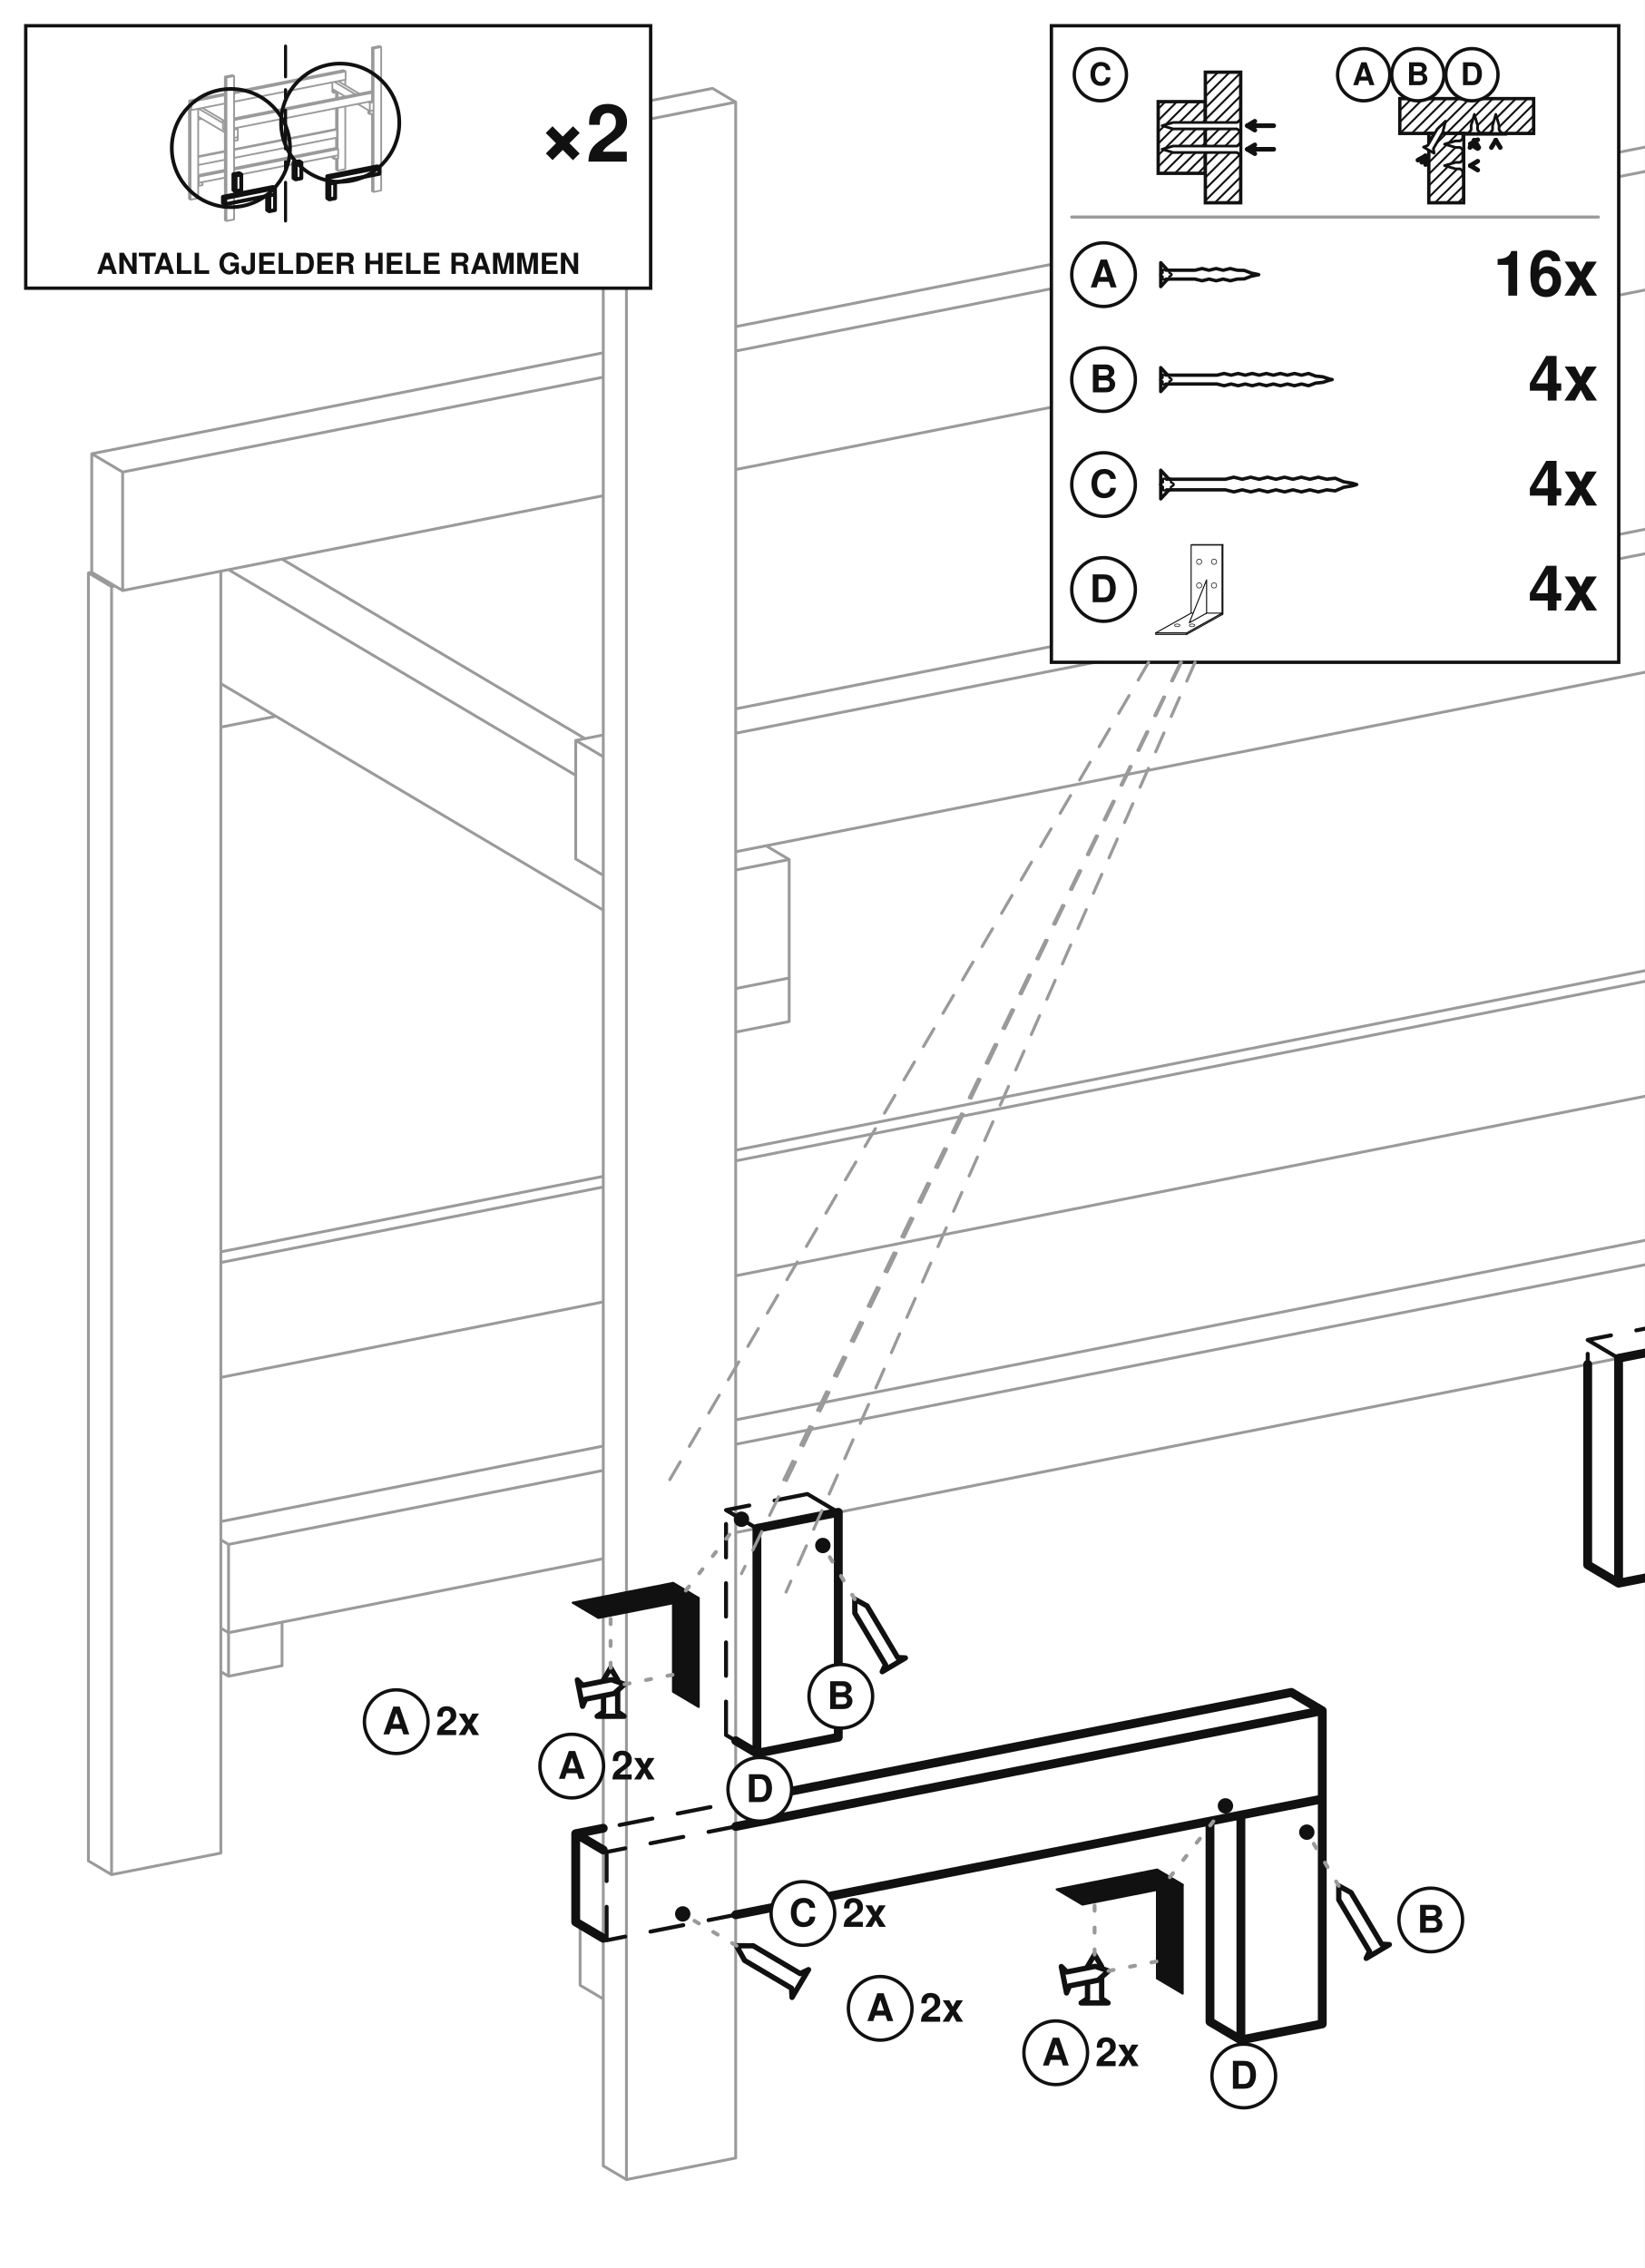
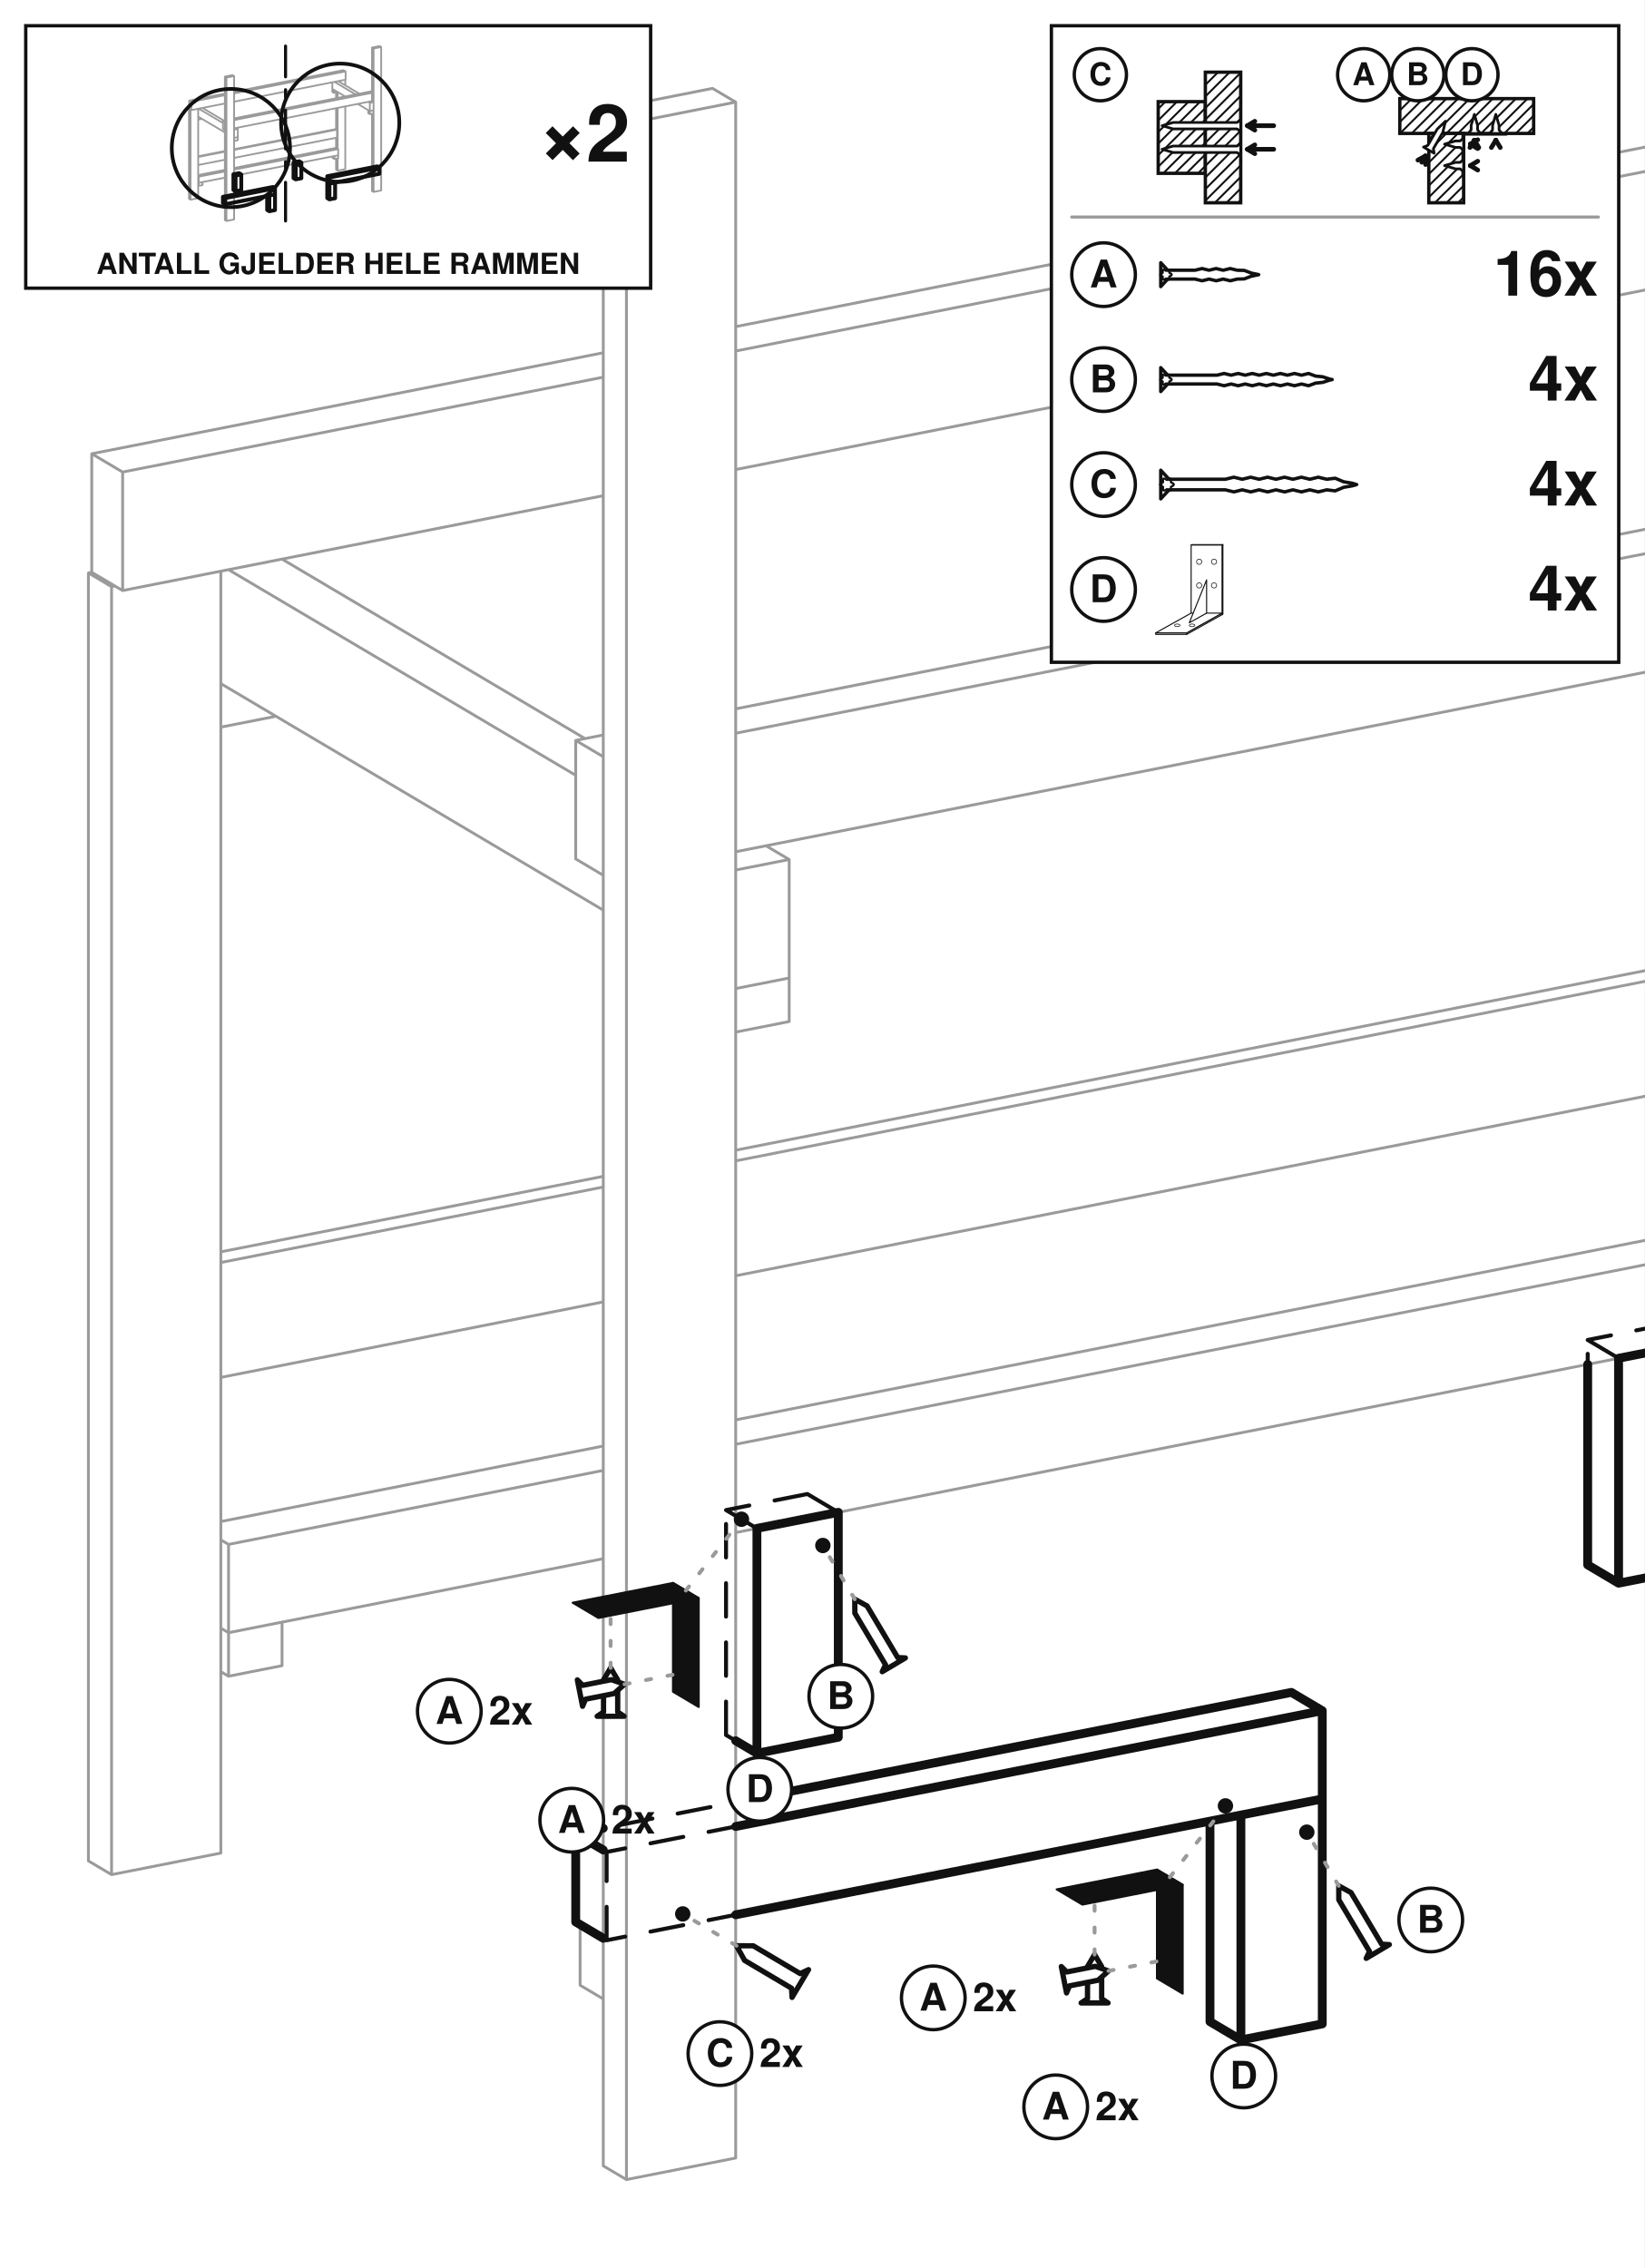
<svg xmlns="http://www.w3.org/2000/svg" viewBox="-1139.38 -600.88 1277.6 1762.28">
  <rect x="-1139.38" y="-600.88" width="1277.6" height="1762.28" fill="#ffffff" />
  <path d="M567.82,278.15 L591.82,292.37 M591.82,360.97 L591.82,292.37 M-967.82,595.61 L-961.82,599.16 M-961.82,667.76 L-961.82,599.16 M-967.82,664.2 L-961.82,667.76 M567.82,278.15 L-567.82,502.4 M-670.7,522.72 L-967.82,581.39 M591.82,360.97 L-567.82,589.96 M-670.7,610.27 L-961.82,667.76 M591.82,292.37 L-567.82,521.36 M-670.7,541.67 L-961.82,599.16 M591.82,394.8 L591.82,360.97 M526.26,388.79 L526.26,373.91 M550.26,403 L550.26,369.18 M526.26,388.79 L550.26,403 M591.82,394.8 L550.26,403 M591.82,360.97 L550.26,369.18 M-920.26,693.38 L-920.26,659.55 M-967.82,664.2 L-961.82,667.76 M-961.82,701.59 L-961.82,667.76 M-967.82,698.03 L-961.82,701.59 M-920.26,693.38 L-961.82,701.59 M-920.26,659.55 L-961.82,667.76 M670.7,515.44 L670.7,-183.61 M670.7,-418.3 L670.7,-480.6 M567.82,521.53 L567.82,399.53 M567.82,278.15 L567.82,166.16 M567.82,68.6 L567.82,-163.3 M567.82,-274.34 L567.82,-339.1 M585.82,532.2 L585.82,395.98 M585.82,288.81 L585.82,-166.85 M585.82,-277.9 L585.82,-343.65 M567.82,521.53 L585.82,532.2 M670.7,515.44 L585.82,532.2 M-967.82,838.99 L-967.82,-157.05 M-1070.7,845.08 L-1070.7,-155.69 M-1070.7,-155.69 L-1052.7,-145.03 M-1052.7,855.75 L-1052.7,-145.03 M-1070.7,845.08 L-1052.7,855.75 M-1068.1,-156.2 L-1070.7,-155.69 M-967.82,838.99 L-1052.7,855.75 M-1050.1,-145.54 L-1052.7,-145.03 M567.82,68.6 L578.32,74.82 M578.32,164.09 L578.32,74.82 M567.82,68.6 L-567.82,292.85 M-670.7,313.16 L-967.82,371.84 M578.32,164.09 L-567.82,390.42 M-670.7,410.73 L-967.82,469.4 M578.32,74.82 L-567.82,301.15 M-670.7,321.46 L-967.82,380.13 M650.1,-587.58 L674.1,-573.36 M674.1,-481.27 L674.1,-573.36 M-1068.1,-156.2 L-1068.1,-248.29 M-1068.1,-248.29 L-1044.1,-234.08 M-1044.1,-141.99 L-1044.1,-234.08 M-1068.1,-156.2 L-1044.1,-141.99 M650.1,-587.58 L-567.82,-347.08 M-670.7,-326.77 L-1068.1,-248.29 M674.1,-481.27 L-567.82,-236.03 M-670.7,-215.72 L-1044.1,-141.99 M674.1,-573.36 L-567.82,-328.12 M-670.7,-307.81 L-1044.1,-234.08 M-688.7,941.7 L-688.7,896.6 M-688.7,896.6 L-670.7,907.26 M-670.7,952.36 L-670.7,907.26 M-688.7,941.7 L-670.7,952.36 M-686.1,896.08 L-688.7,896.6 M1052.7,-855.75 L1070.7,-845.08 M1070.7,752.39 L1070.7,-845.08 M967.82,758.49 L967.82,-102.15 M967.82,-242.28 L967.82,-838.99 M967.82,-838.99 L985.82,-828.32 M985.82,769.15 L985.82,-828.32 M967.82,758.49 L985.82,769.15 M1052.7,-855.75 L967.82,-838.99 M1070.7,752.39 L985.82,769.15 M1070.7,-845.08 L985.82,-828.32 M-585.82,-532.2 L-567.82,-521.53 M-567.82,1075.95 L-567.82,-521.53 M-670.7,1082.04 L-670.7,-515.44 M-670.7,-515.44 L-652.7,-504.77 M-652.7,1092.7 L-652.7,-504.77 M-670.7,1082.04 L-652.7,1092.7 M-585.82,-532.2 L-670.7,-515.44 M-567.82,1075.95 L-652.7,1092.7 M-567.82,-521.53 L-652.7,-504.77 M585.82,-342.66 L585.82,-343.65 M526.26,-345.11 L526.26,-378.94 M526.26,-378.94 L544.26,-368.28 M544.26,-334.45 L544.26,-368.28 M526.26,-345.11 L544.26,-334.45 M585.82,-342.66 L544.26,-334.45 M985.82,-105.7 L985.82,-139.53 M926.26,-108.15 L926.26,-141.98 M926.26,-141.98 L944.26,-131.32 M944.26,-97.49 L944.26,-131.32 M926.26,-108.15 L944.26,-97.49 M985.82,-105.7 L944.26,-97.49 M985.82,-139.53 L944.26,-131.32 M-926.26,-44.08 L-926.26,-45.07 M-967.82,-35.87 L-967.82,-69.7 M-926.26,-44.08 L-967.82,-35.87 M-526.26,192.88 L-526.26,159.05 M-567.82,201.09 L-567.82,167.26 M-526.26,192.88 L-567.82,201.09 M-526.26,159.05 L-567.82,167.26 M591.82,-465.02 L827.23,-325.57 M967.82,-242.28 L985.82,-231.62 M985.82,-139.53 L985.82,-231.62 M526.26,-378.94 L526.26,-452.08 M550.26,-456.81 L785.67,-317.36 M926.26,-234.07 L944.26,-223.41 M944.26,-131.32 L944.26,-223.41 M526.26,-378.94 L669.08,-294.34 M809.67,-211.05 L944.26,-131.32 M985.82,-139.53 L944.26,-131.32 M985.82,-231.62 L944.26,-223.41 M-920.26,-166.44 L-684.85,-26.98 M-544.26,56.3 L-526.26,66.96 M-526.26,159.05 L-526.26,66.96 M-961.82,-158.23 L-692.1,1.55 M-567.82,167.26 L-567.82,75.17 M-967.82,-69.7 L-670.7,106.32 M-526.26,159.05 L-567.82,167.26 M-526.26,66.96 L-567.82,75.17 M-692.1,66.54 L-692.1,-25.55 M-692.1,-25.55 L-670.7,-12.87 M-692.1,66.54 L-670.7,79.22 M967.82,-353.33 L-567.82,-50.09 M-670.7,-29.78 L-692.1,-25.55 M967.82,-242.28 L-567.82,60.96 M967.82,-334.37 L-567.82,-31.13" fill="none" stroke="#9a9a9a" stroke-width="2.2" stroke-linecap="round" stroke-linejoin="round" />
  <path d="M1026.1,484.65 L1050.1,498.86 M1050.1,567.46 L1050.1,498.86 M470.11,663.03 L470.11,594.43 M470.11,594.43 L494.11,608.65 M494.11,677.25 L494.11,608.65 M470.11,663.03 L494.11,677.25 M1026.1,484.65 L470.11,594.43 M1050.1,567.46 L494.11,677.25 M1050.1,498.86 L494.11,608.65 M-136.11,714.14 L-112.11,728.36 M-112.11,796.96 L-112.11,728.36 M-692.1,892.53 L-692.1,823.93 M-692.1,823.93 L-668.1,838.15 M-668.1,906.75 L-668.1,838.15 M-692.1,892.53 L-668.1,906.75 M-136.11,714.14 L-692.1,823.93 M-112.11,796.96 L-668.1,906.75 M-112.11,728.36 L-668.1,838.15 M157.33,427.81 L181.33,442.03 M181.33,616.81 L181.33,442.03 M94.11,615.07 L94.11,440.29 M94.11,440.29 L118.11,454.51 M118.11,629.29 L118.11,454.51 M94.11,615.07 L118.11,629.29 M157.33,427.81 L94.11,440.29 M181.33,616.81 L118.11,629.29 M181.33,442.03 L118.11,454.51 M-512.11,560 L-488.11,574.22 M-488.11,749 L-488.11,574.22 M-575.33,747.27 L-575.33,572.48 M-575.33,572.48 L-551.33,586.7 M-551.33,761.48 L-551.33,586.7 M-575.33,747.27 L-551.33,761.48 M-512.11,560 L-575.33,572.48 M-488.11,749 L-551.33,761.48 M-488.11,574.22 L-551.33,586.7 M557.33,839.55 L557.33,664.77 M470.11,837.82 L470.11,663.03 M470.11,663.03 L494.11,677.25 M494.11,852.03 L494.11,677.25 M470.11,837.82 L494.11,852.03 M557.33,839.55 L494.11,852.03 M557.33,664.77 L494.11,677.25 M-112.11,971.74 L-112.11,796.96 M-199.33,970.01 L-199.33,814.18 M-175.33,984.22 L-175.33,809.44 M-199.33,970.01 L-175.33,984.22 M-112.11,971.74 L-175.33,984.22 M-112.11,796.96 L-175.33,809.44" fill="none" stroke="#111111" stroke-width="3.09" stroke-linecap="round" stroke-linejoin="round" stroke-dasharray="26 20" />
  <path d="M470.11,663.03 L470.11,594.43 M470.11,594.43 L494.11,608.65 M494.11,677.25 L494.11,608.65 M470.11,663.03 L494.11,677.25 M967.82,496.15 L470.11,594.43 M967.82,583.71 L494.11,677.25 M967.82,515.11 L494.11,608.65 M-136.11,714.14 L-112.11,728.36 M-112.11,796.96 L-112.11,728.36 M-692.1,892.53 L-692.1,823.93 M-692.1,823.93 L-670.7,836.61 M-692.1,892.53 L-670.7,905.21 M-136.11,714.14 L-567.82,799.39 M-670.7,819.7 L-692.1,823.93 M-112.11,796.96 L-567.82,886.95 M-112.11,728.36 L-567.82,818.35 M181.33,616.81 L181.33,442.03 M94.11,615.07 L94.11,459.25 M118.11,629.29 L118.11,454.51 M94.11,615.07 L118.11,629.29 M181.33,616.81 L118.11,629.29 M181.33,442.03 L118.11,454.51 M-488.11,749 L-488.11,574.22 M-551.33,761.48 L-551.33,586.7 M-567.82,751.71 L-551.33,761.48 M-488.11,749 L-551.33,761.48 M-488.11,574.22 L-551.33,586.7 M557.33,839.55 L557.33,664.77 M470.11,837.82 L470.11,663.03 M470.11,663.03 L494.11,677.25 M494.11,852.03 L494.11,677.25 M470.11,837.82 L494.11,852.03 M557.33,839.55 L494.11,852.03 M557.33,664.77 L494.11,677.25 M-112.11,971.74 L-112.11,796.96 M-199.33,970.01 L-199.33,814.18 M-175.33,984.22 L-175.33,809.44 M-199.33,970.01 L-175.33,984.22 M-112.11,971.74 L-175.33,984.22 M-112.11,796.96 L-175.33,809.44" fill="none" stroke="#111111" stroke-width="6.87" stroke-linecap="round" stroke-linejoin="round" />
  <rect x="-322.55" y="-580.88" width="440.77" height="494.61" rx="0" fill="#ffffff" stroke="#111111" stroke-width="2.61" />
  <rect x="-239.56" y="-521.9" width="36.62" height="55.7" rx="0" fill="#ffffff" stroke="#111111" stroke-width="2.61" />
  <path d="M-239.56,-516.29 L-233.95,-521.9 M-239.56,-507.29 L-224.95,-521.9 M-239.56,-498.29 L-215.95,-521.9 M-239.56,-489.3 L-206.95,-521.9 M-239.56,-480.3 L-202.94,-516.92 M-239.56,-471.3 L-202.94,-507.92 M-235.66,-466.2 L-202.94,-498.92 M-226.66,-466.2 L-202.94,-489.93 M-217.66,-466.2 L-202.94,-480.93 M-208.66,-466.2 L-202.94,-471.93" fill="none" stroke="#111111" stroke-width="1.51" />
  <rect x="-202.94" y="-544.79" width="27.47" height="101.48" rx="0" fill="#ffffff" stroke="#111111" stroke-width="2.61" />
  <path d="M-202.94,-543.92 L-202.06,-544.79 M-202.94,-534.92 L-193.06,-544.79 M-202.94,-525.92 L-184.06,-544.79 M-202.94,-516.92 L-175.47,-544.39 M-202.94,-507.92 L-175.47,-535.39 M-202.94,-498.92 L-175.47,-526.39 M-202.94,-489.93 L-175.47,-517.39 M-202.94,-480.93 L-175.47,-508.4 M-202.94,-471.93 L-175.47,-499.4 M-202.94,-462.93 L-175.47,-490.4 M-202.94,-453.93 L-175.47,-481.4 M-202.94,-444.94 L-175.47,-472.4 M-195.56,-443.31 L-175.47,-463.4 M-186.56,-443.31 L-175.47,-454.41 M-177.56,-443.31 L-175.47,-445.41" fill="none" stroke="#111111" stroke-width="1.51" />
  <path d="M-175.47,-480.13 L-178.23,-482.39 L-227.98,-482.39 L-236.51,-484.9 L-227.98,-487.4 L-178.23,-487.4 L-175.47,-489.66 Z" fill="#ffffff" stroke="#111111" stroke-width="2.09" stroke-linejoin="round" />
  <path d="M-149.83,-484.9 L-170.23,-484.9" fill="none" stroke="#111111" stroke-width="3.61" stroke-linecap="round" />
  <path d="M-170.23,-484.9 L-164.51,-481.46" fill="none" stroke="#111111" stroke-width="3.61" stroke-linecap="round" />
  <path d="M-170.23,-484.9 L-164.51,-488.33" fill="none" stroke="#111111" stroke-width="3.61" stroke-linecap="round" />
  <path d="M-175.47,-498.44 L-178.23,-500.7 L-227.98,-500.7 L-236.51,-503.21 L-227.98,-505.72 L-178.23,-505.72 L-175.47,-507.97 Z" fill="#ffffff" stroke="#111111" stroke-width="2.09" stroke-linejoin="round" />
  <path d="M-149.83,-503.21 L-170.23,-503.21" fill="none" stroke="#111111" stroke-width="3.61" stroke-linecap="round" />
  <path d="M-170.23,-503.21 L-164.51,-499.77" fill="none" stroke="#111111" stroke-width="3.61" stroke-linecap="round" />
  <path d="M-170.23,-503.21 L-164.51,-506.65" fill="none" stroke="#111111" stroke-width="3.61" stroke-linecap="round" />
  <circle cx="-284.5" cy="-542.83" r="20.28" fill="#ffffff" stroke="#111111" stroke-width="2.61" />
  <text x="-284.5" y="-534.72" font-family="Helvetica, Arial, sans-serif" font-size="24.33" font-weight="bold" text-anchor="middle" fill="#111111">C</text>
  <rect x="-51.86" y="-524.25" width="103.97" height="27.05" rx="0" fill="#ffffff" stroke="#111111" stroke-width="2.61" />
  <path d="M-51.86,-524.03 L-51.63,-524.25 M-51.86,-515.03 L-42.63,-524.25 M-51.86,-506.03 L-33.64,-524.25 M-51.69,-497.2 L-24.64,-524.25 M-42.69,-497.2 L-15.64,-524.25 M-33.69,-497.2 L-6.64,-524.25 M-24.69,-497.2 L2.36,-524.25 M-15.7,-497.2 L11.36,-524.25 M-6.7,-497.2 L20.35,-524.25 M2.3,-497.2 L29.35,-524.25 M11.3,-497.2 L38.35,-524.25 M20.3,-497.2 L47.35,-524.25 M29.3,-497.2 L52.11,-520.02 M38.29,-497.2 L52.11,-511.02 M47.29,-497.2 L52.11,-502.02" fill="none" stroke="#111111" stroke-width="1.51" />
  <rect x="-29.33" y="-497.2" width="27.05" height="53.89" rx="0" fill="#ffffff" stroke="#111111" stroke-width="2.61" />
  <path d="M-29.33,-492.56 L-24.69,-497.2 M-29.33,-483.56 L-15.7,-497.2 M-29.33,-474.57 L-6.7,-497.2 M-29.33,-465.57 L-2.28,-492.62 M-29.33,-456.57 L-2.28,-483.62 M-29.33,-447.57 L-2.28,-474.62 M-24.59,-443.31 L-2.28,-465.62 M-15.59,-443.31 L-2.28,-456.63 M-6.6,-443.31 L-2.28,-447.63" fill="none" stroke="#111111" stroke-width="1.51" />
  <path d="M-2.28,-497.2 L-2.28,-463.85 L-3.21,-463.85 L-3.21,-497.2 Z" fill="#111111" stroke="#111111" stroke-width="1.57" stroke-linejoin="round" />
  <path d="M-2.28,-497.2 L31.07,-497.2 L31.07,-496.28 L-2.28,-496.28 Z" fill="#111111" stroke="#111111" stroke-width="1.57" stroke-linejoin="round" />
  <path d="M-2.28,-467.43 L-5.04,-469.68 L-8.58,-469.68 L-17.1,-472.19 L-8.58,-474.7 L-5.04,-474.7 L-2.28,-476.95 Z" fill="#ffffff" stroke="#111111" stroke-width="2.09" stroke-linejoin="round" />
  <path d="M3.94,-472.19 L2.96,-472.19" fill="none" stroke="#111111" stroke-width="3.61" stroke-linecap="round" />
  <path d="M2.96,-472.19 L8.67,-468.75" fill="none" stroke="#111111" stroke-width="3.61" stroke-linecap="round" />
  <path d="M2.96,-472.19 L8.67,-475.63" fill="none" stroke="#111111" stroke-width="3.61" stroke-linecap="round" />
  <path d="M-2.28,-484.1 L-5.04,-486.36 L-8.58,-486.36 L-17.1,-488.86 L-8.58,-491.37 L-5.04,-491.37 L-2.28,-493.63 Z" fill="#ffffff" stroke="#111111" stroke-width="2.09" stroke-linejoin="round" />
  <path d="M3.94,-488.86 L2.96,-488.86" fill="none" stroke="#111111" stroke-width="3.61" stroke-linecap="round" />
  <path d="M2.96,-488.86 L8.67,-485.43" fill="none" stroke="#111111" stroke-width="3.61" stroke-linecap="round" />
  <path d="M2.96,-488.86 L8.67,-492.3" fill="none" stroke="#111111" stroke-width="3.61" stroke-linecap="round" />
  <path d="M1.29,-497.2 L3.55,-499.96 L3.55,-503.5 L6.06,-512.02 L8.56,-503.5 L8.56,-499.96 L10.82,-497.2 Z" fill="#ffffff" stroke="#111111" stroke-width="2.09" stroke-linejoin="round" />
  <path d="M6.06,-490.98 L6.06,-491.96" fill="none" stroke="#111111" stroke-width="3.61" stroke-linecap="round" />
  <path d="M6.06,-491.96 L2.62,-486.25" fill="none" stroke="#111111" stroke-width="3.61" stroke-linecap="round" />
  <path d="M6.06,-491.96 L9.49,-486.25" fill="none" stroke="#111111" stroke-width="3.61" stroke-linecap="round" />
  <path d="M17.97,-497.2 L20.22,-499.96 L20.22,-503.5 L22.73,-512.02 L25.24,-503.5 L25.24,-499.96 L27.49,-497.2 Z" fill="#ffffff" stroke="#111111" stroke-width="2.09" stroke-linejoin="round" />
  <path d="M22.73,-490.98 L22.73,-491.96" fill="none" stroke="#111111" stroke-width="3.61" stroke-linecap="round" />
  <path d="M22.73,-491.96 L19.29,-486.25" fill="none" stroke="#111111" stroke-width="3.61" stroke-linecap="round" />
  <path d="M22.73,-491.96 L26.17,-486.25" fill="none" stroke="#111111" stroke-width="3.61" stroke-linecap="round" />
  <path d="M-33.46,-486.61 L-30.13,-487.87 L-22.8,-500.57 L-16.36,-506.7 L-18.45,-498.06 L-25.78,-485.37 L-25.21,-481.85 Z" fill="#ffffff" stroke="#111111" stroke-width="2.09" stroke-linejoin="round" />
  <path d="M-34.78,-474.8 L-31.95,-479.69" fill="none" stroke="#111111" stroke-width="3.61" stroke-linecap="round" />
  <path d="M-31.95,-479.69 L-37.79,-476.46" fill="none" stroke="#111111" stroke-width="3.61" stroke-linecap="round" />
  <path d="M-31.95,-479.69 L-31.83,-473.03" fill="none" stroke="#111111" stroke-width="3.61" stroke-linecap="round" />
  <circle cx="-79.91" cy="-542.83" r="20.28" fill="#ffffff" stroke="#111111" stroke-width="2.61" />
  <text x="-79.91" y="-534.72" font-family="Helvetica, Arial, sans-serif" font-size="24.33" font-weight="bold" text-anchor="middle" fill="#111111">A</text>
  <circle cx="-37.87" cy="-542.83" r="20.28" fill="#ffffff" stroke="#111111" stroke-width="2.61" />
  <text x="-37.87" y="-534.72" font-family="Helvetica, Arial, sans-serif" font-size="24.33" font-weight="bold" text-anchor="middle" fill="#111111">B</text>
  <circle cx="4.16" cy="-542.83" r="20.28" fill="#ffffff" stroke="#111111" stroke-width="2.61" />
  <text x="4.16" y="-534.72" font-family="Helvetica, Arial, sans-serif" font-size="24.33" font-weight="bold" text-anchor="middle" fill="#111111">D</text>
  <path d="M-306.76,-432.24 L102.42,-432.24" fill="none" stroke="#9a9a9a" stroke-width="2.4" stroke-linecap="round" />
  <circle cx="-282.03" cy="-387.47" r="24.73" fill="#ffffff" stroke="#111111" stroke-width="2.61" />
  <text x="-282.03" y="-377.58" font-family="Helvetica, Arial, sans-serif" font-size="29.67" font-weight="bold" text-anchor="middle" fill="#111111">A</text>
  <svg x="-243.3" y="-416.01" width="87.52" height="57.08" viewBox="0 0 184 120" preserveAspectRatio="xMidYMid meet">
    <g fill="none" stroke="#111" stroke-width="5.5" stroke-linecap="round" stroke-linejoin="round">
      <g transform="scale(4) translate(3 15)" stroke-width="1.38">
        <path d="M 0 -4.88 L 2.83 -1.8 L 13.98 -1.8 L 13.98 -1.8 L 16.86 -2.5 L 19.73 -1.8 L 22.61 -2.5 L 25.48 -1.8 L 28.36 -2.5 L 31.23 -1.8 L 34.11 -1.73 L 36.98 -0.64 L 39.86 -0.04 L 40 0 L 40 0 L 40 0 L 39.86 0.04 L 36.98 0.64 L 34.11 1.73 L 31.23 1.8 L 28.36 2.5 L 25.48 1.8 L 22.61 2.5 L 19.73 1.8 L 16.86 2.5 L 13.98 1.8 L 13.98 1.8 L 2.83 1.8 L 0 4.88 Z" />
        <path d="M 4.49 0 L 4.26 0.37 L 3.8 0.6 L 3.5 0.78 L 3.49 1.13 L 3.53 1.64 L 3.32 2.03 L 2.88 2.02 L 2.45 1.73 L 2.15 1.56 L 1.85 1.73 L 1.42 2.02 L 0.98 2.03 L 0.77 1.64 L 0.81 1.13 L 0.8 0.78 L 0.5 0.6 L 0.04 0.37 L -0.19 0 L 0.04 -0.37 L 0.5 -0.6 L 0.8 -0.78 L 0.81 -1.13 L 0.77 -1.64 L 0.98 -2.03 L 1.42 -2.02 L 1.85 -1.73 L 2.15 -1.56 L 2.45 -1.73 L 2.88 -2.02 L 3.32 -2.03 L 3.53 -1.64 L 3.49 -1.13 L 3.5 -0.78 L 3.8 -0.6 L 4.26 -0.37 Z" stroke-width="0.88" />
      </g>
    </g>
  </svg>
  <text x="102.42" y="-371.16" font-family="Helvetica, Arial, sans-serif" font-size="48.93" font-weight="bold" text-anchor="end" fill="#111111">16x</text>
  <circle cx="-282.03" cy="-305.93" r="24.73" fill="#ffffff" stroke="#111111" stroke-width="2.61" />
  <text x="-282.03" y="-296.03" font-family="Helvetica, Arial, sans-serif" font-size="29.67" font-weight="bold" text-anchor="middle" fill="#111111">B</text>
  <svg x="-243.3" y="-334.47" width="144.6" height="57.08" viewBox="0 0 304 120" preserveAspectRatio="xMidYMid meet">
    <g fill="none" stroke="#111" stroke-width="5.5" stroke-linecap="round" stroke-linejoin="round">
      <g transform="scale(4) translate(3 15)" stroke-width="1.38">
        <path d="M 0 -4.88 L 2.83 -1.8 L 22.98 -1.8 L 22.98 -1.8 L 25.86 -2.5 L 28.73 -1.8 L 31.61 -2.5 L 34.48 -1.8 L 37.36 -2.5 L 40.23 -1.8 L 43.11 -2.5 L 45.98 -1.8 L 48.86 -2.5 L 51.73 -1.8 L 54.61 -2.5 L 57.48 -1.8 L 60.36 -2.5 L 63.23 -1.43 L 66.11 -1.15 L 68.98 -0.22 L 70 0 L 70 0 L 70 0 L 68.98 0.22 L 66.11 1.15 L 63.23 1.43 L 60.36 2.5 L 57.48 1.8 L 54.61 2.5 L 51.73 1.8 L 48.86 2.5 L 45.98 1.8 L 43.11 2.5 L 40.23 1.8 L 37.36 2.5 L 34.48 1.8 L 31.61 2.5 L 28.73 1.8 L 25.86 2.5 L 22.98 1.8 L 22.98 1.8 L 2.83 1.8 L 0 4.88 Z" />
        <path d="M 4.49 0 L 4.26 0.37 L 3.8 0.6 L 3.5 0.78 L 3.49 1.13 L 3.53 1.64 L 3.32 2.03 L 2.88 2.02 L 2.45 1.73 L 2.15 1.56 L 1.85 1.73 L 1.42 2.02 L 0.98 2.03 L 0.77 1.64 L 0.81 1.13 L 0.8 0.78 L 0.5 0.6 L 0.04 0.37 L -0.19 0 L 0.04 -0.37 L 0.5 -0.6 L 0.8 -0.78 L 0.81 -1.13 L 0.77 -1.64 L 0.98 -2.03 L 1.42 -2.02 L 1.85 -1.73 L 2.15 -1.56 L 2.45 -1.73 L 2.88 -2.02 L 3.32 -2.03 L 3.53 -1.64 L 3.49 -1.13 L 3.5 -0.78 L 3.8 -0.6 L 4.26 -0.37 Z" stroke-width="0.88" />
      </g>
    </g>
  </svg>
  <text x="102.42" y="-289.62" font-family="Helvetica, Arial, sans-serif" font-size="48.93" font-weight="bold" text-anchor="end" fill="#111111">4x</text>
  <circle cx="-282.03" cy="-224.38" r="24.73" fill="#ffffff" stroke="#111111" stroke-width="2.61" />
  <text x="-282.03" y="-214.49" font-family="Helvetica, Arial, sans-serif" font-size="29.67" font-weight="bold" text-anchor="middle" fill="#111111">C</text>
  <svg x="-243.3" y="-252.92" width="163.63" height="57.08" viewBox="0 0 344 120" preserveAspectRatio="xMidYMid meet">
    <g fill="none" stroke="#111" stroke-width="5.5" stroke-linecap="round" stroke-linejoin="round">
      <g transform="scale(4) translate(3 15)" stroke-width="1.38">
        <path d="M 0 -5.85 L 3.39 -2.16 L 26.38 -2.16 L 26.38 -2.16 L 29.83 -3 L 33.28 -2.16 L 36.73 -3 L 40.18 -2.16 L 43.63 -3 L 47.08 -2.16 L 50.53 -3 L 53.98 -2.16 L 57.43 -3 L 60.88 -2.16 L 64.33 -3 L 67.78 -2.16 L 71.23 -2.58 L 74.68 -1.13 L 78.13 -0.55 L 80 0 L 80 0 L 80 0 L 78.13 0.55 L 74.68 1.13 L 71.23 2.58 L 67.78 2.16 L 64.33 3 L 60.88 2.16 L 57.43 3 L 53.98 2.16 L 50.53 3 L 47.08 2.16 L 43.63 3 L 40.18 2.16 L 36.73 3 L 33.28 2.16 L 29.83 3 L 26.38 2.16 L 26.38 2.16 L 3.39 2.16 L 0 5.85 Z" />
        <path d="M 5.35 0 L 5.07 0.45 L 4.52 0.72 L 4.16 0.94 L 4.15 1.35 L 4.19 1.97 L 3.94 2.43 L 3.42 2.42 L 2.91 2.07 L 2.54 1.87 L 2.17 2.07 L 1.66 2.42 L 1.14 2.43 L 0.89 1.97 L 0.93 1.35 L 0.92 0.94 L 0.56 0.72 L 0.01 0.45 L -0.27 0 L 0.01 -0.45 L 0.56 -0.72 L 0.92 -0.94 L 0.93 -1.35 L 0.89 -1.97 L 1.14 -2.43 L 1.66 -2.42 L 2.17 -2.07 L 2.54 -1.87 L 2.91 -2.07 L 3.42 -2.42 L 3.94 -2.43 L 4.19 -1.97 L 4.15 -1.35 L 4.16 -0.94 L 4.52 -0.72 L 5.07 -0.45 Z" stroke-width="0.88" />
      </g>
    </g>
  </svg>
  <text x="102.42" y="-208.07" font-family="Helvetica, Arial, sans-serif" font-size="48.93" font-weight="bold" text-anchor="end" fill="#111111">4x</text>
  <circle cx="-282.03" cy="-142.84" r="24.73" fill="#ffffff" stroke="#111111" stroke-width="2.61" />
  <text x="-282.03" y="-132.95" font-family="Helvetica, Arial, sans-serif" font-size="29.67" font-weight="bold" text-anchor="middle" fill="#111111">D</text>
  <svg x="-243.3" y="-179.53" width="55.78" height="73.39" viewBox="0 0 371.2 488.4" preserveAspectRatio="xMidYMid meet">
    <g fill="none" stroke="#111" stroke-width="5.5" stroke-linecap="round" stroke-linejoin="round">
      <g transform="scale(4) translate(49.8 93)" stroke-width="1.38">
        <path d="M 40 0 L 40 -90 L 38.96 -89.42 L 38.96 0.58 Z" fill="#fff" />
        <path d="M 0 -90 L 40 -90 L 38.96 -89.42 L -1.04 -89.42 Z" fill="#fff" />
        <path d="M -1.04 0.58 L 38.96 0.58 L 38.96 -89.42 L -1.04 -89.42 Z" fill="#fff" />
        <path d="M 38.96 0.58 L -6.8 26.1 L -6.8 24.1 L 38.96 -1.42 Z" fill="#fff" />
        <path d="M -1.04 -1.42 L 38.96 -1.42 L -6.8 24.1 L -46.8 24.1 Z" fill="#fff" />
        <path d="M -46.8 26.1 L -6.8 26.1 L -6.8 24.1 L -46.8 24.1 Z" fill="#fff" />
        <path d="M 18.96 -44.42 L 18.96 -1.42 L -3.4 11.05 Z" fill="#fff" />
        <circle cx="9.36" cy="-37.22" r="3.4" stroke-width="0.88" />
        <circle cx="9.36" cy="-67.82" r="3.4" stroke-width="0.88" />
        <ellipse cx="-19.01" cy="14.4" rx="3.57" ry="1.7" stroke-width="0.88" />
        <circle cx="28.56" cy="-37.22" r="3.4" stroke-width="0.88" />
        <circle cx="28.56" cy="-67.82" r="3.4" stroke-width="0.88" />
        <ellipse cx="0.19" cy="14.4" rx="3.57" ry="1.7" stroke-width="0.88" />
      </g>
    </g>
  </svg>
  <text x="102.42" y="-126.53" font-family="Helvetica, Arial, sans-serif" font-size="48.93" font-weight="bold" text-anchor="end" fill="#111111">4x</text>
  <path d="M-453.97,698.05 L-451.4,692.68 L-475.25,652.57 L-475.3,641.73 L-465.79,646.95 L-441.95,687.06 L-436,687.37 Z" fill="#ffffff" stroke="#111111" stroke-width="4.12" stroke-linejoin="round" />
  <path d="M-475.3,641.73 L-500.11,600" fill="none" stroke="#9a9a9a" stroke-width="3.02" stroke-linecap="round" stroke-dasharray="4 13" />
  <circle cx="-500.11" cy="600" r="5.98" fill="#111111" />
  <path d="M-675.44,732.69 L-670.49,729.39 L-670.49,704.45 L-664.99,695.1 L-659.49,704.45 L-659.49,729.39 L-654.54,732.69 Z" fill="#ffffff" stroke="#111111" stroke-width="4.12" stroke-linejoin="round" />
  <path d="M-664.99,695.1 L-664.99,646.55" fill="none" stroke="#9a9a9a" stroke-width="3.02" stroke-linecap="round" stroke-dasharray="4 13" />
  <circle cx="-664.99" cy="646.55" r="5.98" fill="#111111" />
  <path d="M-616.54,629.08 L-616.54,713.65 L-596.54,725.5 L-596.54,640.93 L-616.54,629.08 Z" fill="#111111" stroke="#111111" stroke-width="1.57" stroke-linejoin="round" />
  <path d="M-616.54,629.08 L-694.48,644.47 L-674.48,656.32 L-596.54,640.93 L-616.54,629.08 Z" fill="#111111" stroke="#111111" stroke-width="1.57" stroke-linejoin="round" />
  <path d="M-606.54,635.01 L-563.33,579.59" fill="none" stroke="#9a9a9a" stroke-width="3.02" stroke-linecap="round" stroke-dasharray="4 13" />
  <circle cx="-563.33" cy="579.59" r="5.98" fill="#111111" />
  <path d="M-690.83,704.43 L-686.63,708.65 L-664.4,704.26 L-654.17,707.84 L-662.27,715.05 L-684.5,719.44 L-686.78,724.93 Z" fill="#ffffff" stroke="#111111" stroke-width="4.12" stroke-linejoin="round" />
  <path d="M-654.17,707.84 L-606.54,698.43" fill="none" stroke="#9a9a9a" stroke-width="3.02" stroke-linecap="round" stroke-dasharray="4 13" />
  <circle cx="-606.54" cy="698.43" r="5.98" fill="#111111" />
  <path d="M-77.97,920.79 L-75.4,915.42 L-99.25,875.32 L-99.3,864.47 L-89.79,869.69 L-65.95,909.8 L-60,910.11 Z" fill="#ffffff" stroke="#111111" stroke-width="4.12" stroke-linejoin="round" />
  <path d="M-99.3,864.47 L-124.11,822.74" fill="none" stroke="#9a9a9a" stroke-width="3.02" stroke-linecap="round" stroke-dasharray="4 13" />
  <circle cx="-124.11" cy="822.74" r="5.98" fill="#111111" />
  <path d="M-299.44,955.43 L-294.49,952.13 L-294.49,927.19 L-288.99,917.84 L-283.49,927.19 L-283.49,952.13 L-278.54,955.43 Z" fill="#ffffff" stroke="#111111" stroke-width="4.12" stroke-linejoin="round" />
  <path d="M-288.99,917.84 L-288.99,869.29" fill="none" stroke="#9a9a9a" stroke-width="3.02" stroke-linecap="round" stroke-dasharray="4 13" />
  <circle cx="-288.99" cy="869.29" r="5.98" fill="#111111" />
  <path d="M-240.54,851.82 L-240.54,936.39 L-220.54,948.24 L-220.54,863.67 L-240.54,851.82 Z" fill="#111111" stroke="#111111" stroke-width="1.57" stroke-linejoin="round" />
  <path d="M-240.54,851.82 L-318.48,867.21 L-298.48,879.06 L-220.54,863.67 L-240.54,851.82 Z" fill="#111111" stroke="#111111" stroke-width="1.57" stroke-linejoin="round" />
  <path d="M-230.54,857.75 L-187.33,802.33" fill="none" stroke="#9a9a9a" stroke-width="3.02" stroke-linecap="round" stroke-dasharray="4 13" />
  <circle cx="-187.33" cy="802.33" r="5.98" fill="#111111" />
  <path d="M-314.83,927.17 L-310.63,931.39 L-288.4,927 L-278.17,930.58 L-286.27,937.79 L-308.5,942.18 L-310.78,947.67 Z" fill="#ffffff" stroke="#111111" stroke-width="4.12" stroke-linejoin="round" />
  <path d="M-278.17,930.58 L-230.54,921.18" fill="none" stroke="#9a9a9a" stroke-width="3.02" stroke-linecap="round" stroke-dasharray="4 13" />
  <circle cx="-230.54" cy="921.18" r="5.98" fill="#111111" />
  <path d="M-524.03,951.15 L-524.41,944.03 L-560.9,922.4 L-567.19,911.01 L-554.17,911.05 L-517.68,932.67 L-511.24,929.58 Z" fill="#ffffff" stroke="#111111" stroke-width="4.12" stroke-linejoin="round" />
  <path d="M-567.19,911.01 L-608.96,886.26" fill="none" stroke="#9a9a9a" stroke-width="3.02" stroke-linecap="round" stroke-dasharray="4 13" />
  <circle cx="-608.96" cy="886.26" r="5.98" fill="#111111" />
  <circle cx="-486.15" cy="717.18" r="24.73" fill="#ffffff" stroke="#111111" stroke-width="2.61" />
  <text x="-486.15" y="727.07" font-family="Helvetica, Arial, sans-serif" font-size="29.67" font-weight="bold" text-anchor="middle" fill="#111111">B</text>
-   <circle cx="-695.19" cy="771.41" r="24.73" fill="#ffffff" stroke="#111111" stroke-width="2.61" />
-   <text x="-695.19" y="781.3" font-family="Helvetica, Arial, sans-serif" font-size="29.67" font-weight="bold" text-anchor="middle" fill="#111111">A</text>
-   <text x="-664.47" y="781.8" font-family="Helvetica, Arial, sans-serif" font-size="30.91" font-weight="bold" text-anchor="start" fill="#111111">2x</text>
+   <circle cx="-695.19" cy="813.45" r="24.73" fill="#ffffff" stroke="#111111" stroke-width="2.61" />
+   <text x="-695.19" y="823.34" font-family="Helvetica, Arial, sans-serif" font-size="29.67" font-weight="bold" text-anchor="middle" fill="#111111">A</text>
+   <text x="-664.47" y="823.84" font-family="Helvetica, Arial, sans-serif" font-size="30.91" font-weight="bold" text-anchor="start" fill="#111111">2x</text>
  <circle cx="-549.09" cy="789.45" r="24.73" fill="#ffffff" stroke="#111111" stroke-width="2.61" />
  <text x="-549.09" y="799.35" font-family="Helvetica, Arial, sans-serif" font-size="29.67" font-weight="bold" text-anchor="middle" fill="#111111">D</text>
-   <circle cx="-831.55" cy="736.9" r="24.73" fill="#ffffff" stroke="#111111" stroke-width="2.61" />
-   <text x="-831.55" y="746.79" font-family="Helvetica, Arial, sans-serif" font-size="29.67" font-weight="bold" text-anchor="middle" fill="#111111">A</text>
-   <text x="-800.82" y="747.29" font-family="Helvetica, Arial, sans-serif" font-size="30.91" font-weight="bold" text-anchor="start" fill="#111111">2x</text>
+   <circle cx="-790.31" cy="728.76" r="24.73" fill="#ffffff" stroke="#111111" stroke-width="2.61" />
+   <text x="-790.31" y="738.65" font-family="Helvetica, Arial, sans-serif" font-size="29.67" font-weight="bold" text-anchor="middle" fill="#111111">A</text>
+   <text x="-759.58" y="739.15" font-family="Helvetica, Arial, sans-serif" font-size="30.91" font-weight="bold" text-anchor="start" fill="#111111">2x</text>
  <circle cx="-27.82" cy="890.97" r="24.73" fill="#ffffff" stroke="#111111" stroke-width="2.61" />
  <text x="-27.82" y="900.86" font-family="Helvetica, Arial, sans-serif" font-size="29.67" font-weight="bold" text-anchor="middle" fill="#111111">B</text>
-   <circle cx="-319.19" cy="994.15" r="24.73" fill="#ffffff" stroke="#111111" stroke-width="2.61" />
-   <text x="-319.19" y="1004.05" font-family="Helvetica, Arial, sans-serif" font-size="29.67" font-weight="bold" text-anchor="middle" fill="#111111">A</text>
-   <text x="-288.47" y="1004.54" font-family="Helvetica, Arial, sans-serif" font-size="30.91" font-weight="bold" text-anchor="start" fill="#111111">2x</text>
+   <circle cx="-319.19" cy="1036.19" r="24.73" fill="#ffffff" stroke="#111111" stroke-width="2.61" />
+   <text x="-319.19" y="1046.08" font-family="Helvetica, Arial, sans-serif" font-size="29.67" font-weight="bold" text-anchor="middle" fill="#111111">A</text>
+   <text x="-288.47" y="1046.58" font-family="Helvetica, Arial, sans-serif" font-size="30.91" font-weight="bold" text-anchor="start" fill="#111111">2x</text>
  <circle cx="-173.09" cy="1012.2" r="24.73" fill="#ffffff" stroke="#111111" stroke-width="2.61" />
  <text x="-173.09" y="1022.09" font-family="Helvetica, Arial, sans-serif" font-size="29.67" font-weight="bold" text-anchor="middle" fill="#111111">D</text>
-   <circle cx="-455.55" cy="959.64" r="24.73" fill="#ffffff" stroke="#111111" stroke-width="2.61" />
-   <text x="-455.55" y="969.54" font-family="Helvetica, Arial, sans-serif" font-size="29.67" font-weight="bold" text-anchor="middle" fill="#111111">A</text>
-   <text x="-424.82" y="970.03" font-family="Helvetica, Arial, sans-serif" font-size="30.91" font-weight="bold" text-anchor="start" fill="#111111">2x</text>
-   <circle cx="-515.59" cy="885.93" r="24.73" fill="#ffffff" stroke="#111111" stroke-width="2.61" />
-   <text x="-515.59" y="895.82" font-family="Helvetica, Arial, sans-serif" font-size="29.67" font-weight="bold" text-anchor="middle" fill="#111111">C</text>
-   <text x="-484.86" y="896.31" font-family="Helvetica, Arial, sans-serif" font-size="30.91" font-weight="bold" text-anchor="start" fill="#111111">2x</text>
-   <path d="M-222.17,-86.27 L-530.42,549.02" fill="none" stroke="#9a9a9a" stroke-width="2.4" stroke-linecap="round" stroke-dasharray="16 14" />
-   <path d="M-247.02,-86.27 L-621.79,553.55" fill="none" stroke="#9a9a9a" stroke-width="2.4" stroke-linecap="round" stroke-dasharray="16 14" />
-   <path d="M-210.94,-86.27 L-528.69,636.18" fill="none" stroke="#9a9a9a" stroke-width="2.4" stroke-linecap="round" stroke-dasharray="16 14" />
-   <path d="M-221.53,-86.27 L-563.33,621.88" fill="none" stroke="#9a9a9a" stroke-width="2.4" stroke-linecap="round" stroke-dasharray="16 14" />
+   <circle cx="-414.31" cy="951.5" r="24.73" fill="#ffffff" stroke="#111111" stroke-width="2.61" />
+   <text x="-414.31" y="961.39" font-family="Helvetica, Arial, sans-serif" font-size="29.67" font-weight="bold" text-anchor="middle" fill="#111111">A</text>
+   <text x="-383.58" y="961.89" font-family="Helvetica, Arial, sans-serif" font-size="30.91" font-weight="bold" text-anchor="start" fill="#111111">2x</text>
+   <circle cx="-580.08" cy="994.8" r="24.73" fill="#ffffff" stroke="#111111" stroke-width="2.61" />
+   <text x="-580.08" y="1004.69" font-family="Helvetica, Arial, sans-serif" font-size="29.67" font-weight="bold" text-anchor="middle" fill="#111111">C</text>
+   <text x="-549.35" y="1005.19" font-family="Helvetica, Arial, sans-serif" font-size="30.91" font-weight="bold" text-anchor="start" fill="#111111">2x</text>
  <rect x="-1119.38" y="-580.88" width="485.49" height="203.91" rx="0" fill="#ffffff" stroke="#111111" stroke-width="2.61" />
  <path d="M-878.3,-486 L-876.63,-485.01 M-876.63,-480.22 L-876.63,-485.01 M-985.41,-463.86 L-984.99,-463.61 M-984.99,-458.83 L-984.99,-463.61 M-985.41,-459.07 L-984.99,-458.83 M-878.3,-486 L-957.51,-470.36 M-964.68,-468.94 L-985.41,-464.85 M-876.63,-480.22 L-957.51,-464.25 M-964.68,-462.84 L-984.99,-458.83 M-876.63,-485.01 L-957.51,-469.04 M-964.68,-467.62 L-984.99,-463.61 M-876.63,-477.86 L-876.63,-480.22 M-881.2,-478.28 L-881.2,-479.32 M-879.53,-477.29 L-879.53,-479.65 M-881.2,-478.28 L-879.53,-477.29 M-876.63,-477.86 L-879.53,-477.29 M-876.63,-480.22 L-879.53,-479.65 M-982.09,-457.04 L-982.09,-459.4 M-985.41,-459.07 L-984.99,-458.83 M-984.99,-456.47 L-984.99,-458.83 M-985.41,-456.72 L-984.99,-456.47 M-982.09,-457.04 L-984.99,-456.47 M-982.09,-459.4 L-984.99,-458.83 M-871.13,-469.45 L-871.13,-518.21 M-871.13,-534.58 L-871.13,-538.92 M-878.3,-469.03 L-878.3,-477.53 M-878.3,-486 L-878.3,-493.81 M-878.3,-500.62 L-878.3,-516.79 M-878.3,-524.53 L-878.3,-529.05 M-877.05,-468.28 L-877.05,-477.78 M-877.05,-485.26 L-877.05,-517.04 M-877.05,-524.78 L-877.05,-529.37 M-878.3,-469.03 L-877.05,-468.28 M-871.13,-469.45 L-877.05,-468.28 M-985.41,-446.88 L-985.41,-516.35 M-992.58,-446.46 L-992.58,-516.26 M-992.58,-516.26 L-991.33,-515.52 M-991.33,-445.72 L-991.33,-515.52 M-992.58,-446.46 L-991.33,-445.72 M-992.4,-516.29 L-992.58,-516.26 M-985.41,-446.88 L-991.33,-445.72 M-991.15,-515.55 L-991.33,-515.52 M-878.3,-500.62 L-877.57,-500.18 M-877.57,-493.96 L-877.57,-500.18 M-878.3,-500.62 L-957.51,-484.97 M-964.68,-483.56 L-985.41,-479.47 M-877.57,-493.96 L-957.51,-478.17 M-964.68,-476.75 L-985.41,-472.66 M-877.57,-500.18 L-957.51,-484.4 M-964.68,-482.98 L-985.41,-478.89 M-872.56,-546.38 L-870.89,-545.39 M-870.89,-538.97 L-870.89,-545.39 M-992.4,-516.29 L-992.4,-522.72 M-992.4,-522.72 L-990.73,-521.73 M-990.73,-515.3 L-990.73,-521.73 M-992.4,-516.29 L-990.73,-515.3 M-872.56,-546.38 L-957.51,-529.61 M-964.68,-528.19 L-992.4,-522.72 M-870.89,-538.97 L-957.51,-521.86 M-964.68,-520.45 L-990.73,-515.3 M-870.89,-545.39 L-957.51,-528.29 M-964.68,-526.87 L-990.73,-521.73 M-965.94,-439.72 L-965.94,-442.87 M-965.94,-442.87 L-964.68,-442.12 M-964.68,-438.98 L-964.68,-442.12 M-965.94,-439.72 L-964.68,-438.98 M-965.76,-442.9 L-965.94,-442.87 M-844.48,-565.09 L-843.23,-564.34 M-843.23,-452.92 L-843.23,-564.34 M-850.4,-452.5 L-850.4,-512.52 M-850.4,-522.3 L-850.4,-563.92 M-850.4,-563.92 L-849.15,-563.17 M-849.15,-451.75 L-849.15,-563.17 M-850.4,-452.5 L-849.15,-451.75 M-844.48,-565.09 L-850.4,-563.92 M-843.23,-452.92 L-849.15,-451.75 M-843.23,-564.34 L-849.15,-563.17 M-958.76,-542.52 L-957.51,-541.78 M-957.51,-430.36 L-957.51,-541.78 M-964.68,-429.93 L-964.68,-541.35 M-964.68,-541.35 L-963.43,-540.61 M-963.43,-429.19 L-963.43,-540.61 M-964.68,-429.93 L-963.43,-429.19 M-958.76,-542.52 L-964.68,-541.35 M-957.51,-430.36 L-963.43,-429.19 M-957.51,-541.78 L-963.43,-540.61 M-877.05,-529.3 L-877.05,-529.37 M-881.2,-529.47 L-881.2,-531.83 M-881.2,-531.83 L-879.95,-531.09 M-879.95,-528.73 L-879.95,-531.09 M-881.2,-529.47 L-879.95,-528.73 M-877.05,-529.3 L-879.95,-528.73 M-849.15,-512.77 L-849.15,-515.13 M-853.3,-512.94 L-853.3,-515.3 M-853.3,-515.3 L-852.05,-514.56 M-852.05,-512.2 L-852.05,-514.56 M-853.3,-512.94 L-852.05,-512.2 M-849.15,-512.77 L-852.05,-512.2 M-849.15,-515.13 L-852.05,-514.56 M-982.51,-508.47 L-982.51,-508.54 M-985.41,-507.9 L-985.41,-510.26 M-982.51,-508.47 L-985.41,-507.9 M-954.61,-491.95 L-954.61,-494.31 M-957.51,-491.37 L-957.51,-493.73 M-954.61,-491.95 L-957.51,-491.37 M-954.61,-494.31 L-957.51,-493.73 M-876.63,-537.83 L-860.21,-528.11 M-850.4,-522.3 L-849.15,-521.55 M-849.15,-515.13 L-849.15,-521.55 M-881.2,-531.83 L-881.2,-536.93 M-879.53,-537.26 L-863.11,-527.53 M-853.3,-521.73 L-852.05,-520.98 M-852.05,-514.56 L-852.05,-520.98 M-881.2,-531.83 L-871.24,-525.93 M-861.43,-520.12 L-852.05,-514.56 M-849.15,-515.13 L-852.05,-514.56 M-849.15,-521.55 L-852.05,-520.98 M-982.09,-517.01 L-965.67,-507.28 M-955.87,-501.47 L-954.61,-500.73 M-954.61,-494.31 L-954.61,-500.73 M-984.99,-516.44 L-966.18,-505.29 M-957.51,-493.73 L-957.51,-500.16 M-985.41,-510.26 L-964.68,-497.98 M-954.61,-494.31 L-957.51,-493.73 M-954.61,-500.73 L-957.51,-500.16 M-966.18,-500.76 L-966.18,-507.18 M-966.18,-507.18 L-964.68,-506.3 M-966.18,-500.76 L-964.68,-499.88 M-850.4,-530.04 L-957.51,-508.89 M-964.68,-507.48 L-966.18,-507.18 M-850.4,-522.3 L-957.51,-501.15 M-850.4,-528.72 L-957.51,-507.57" fill="none" stroke="#9a9a9a" stroke-width="1.37" stroke-linecap="round" stroke-linejoin="round" />
  <path d="M-846.34,-471.6 L-844.67,-470.61 M-844.67,-465.82 L-844.67,-470.61 M-885.12,-459.16 L-885.12,-463.94 M-885.12,-463.94 L-883.44,-462.95 M-883.44,-458.16 L-883.44,-462.95 M-885.12,-459.16 L-883.44,-458.16 M-846.34,-471.6 L-885.12,-463.94 M-844.67,-465.82 L-883.44,-458.16 M-844.67,-470.61 L-883.44,-462.95 M-927.4,-455.59 L-925.73,-454.6 M-925.73,-449.82 L-925.73,-454.6 M-966.18,-443.15 L-966.18,-447.93 M-966.18,-447.93 L-964.5,-446.94 M-964.5,-442.16 L-964.5,-446.94 M-966.18,-443.15 L-964.5,-442.16 M-927.4,-455.59 L-966.18,-447.93 M-925.73,-449.82 L-964.5,-442.16 M-925.73,-454.6 L-964.5,-446.94 M-906.93,-475.56 L-905.26,-474.57 M-905.26,-462.38 L-905.26,-474.57 M-911.34,-462.5 L-911.34,-474.69 M-911.34,-474.69 L-909.67,-473.7 M-909.67,-461.51 L-909.67,-473.7 M-911.34,-462.5 L-909.67,-461.51 M-906.93,-475.56 L-911.34,-474.69 M-905.26,-462.38 L-909.67,-461.51 M-905.26,-474.57 L-909.67,-473.7 M-953.62,-466.34 L-951.95,-465.35 M-951.95,-453.16 L-951.95,-465.35 M-958.03,-453.28 L-958.03,-465.47 M-958.03,-465.47 L-956.36,-464.48 M-956.36,-452.29 L-956.36,-464.48 M-958.03,-453.28 L-956.36,-452.29 M-953.62,-466.34 L-958.03,-465.47 M-951.95,-453.16 L-956.36,-452.29 M-951.95,-465.35 L-956.36,-464.48 M-879.03,-446.84 L-879.03,-459.04 M-885.12,-446.97 L-885.12,-459.16 M-885.12,-459.16 L-883.44,-458.16 M-883.44,-445.97 L-883.44,-458.16 M-885.12,-446.97 L-883.44,-445.97 M-879.03,-446.84 L-883.44,-445.97 M-879.03,-459.04 L-883.44,-458.16 M-925.73,-437.63 L-925.73,-449.82 M-931.81,-437.75 L-931.81,-448.61 M-930.13,-436.75 L-930.13,-448.94 M-931.81,-437.75 L-930.13,-436.75 M-925.73,-437.63 L-930.13,-436.75 M-925.73,-449.82 L-930.13,-448.94" fill="none" stroke="#111111" stroke-width="3.02" stroke-linecap="round" stroke-linejoin="round" />
  <circle cx="-959.99" cy="-485.85" r="45.93" fill="none" stroke="#111111" stroke-width="2.87" />
  <circle cx="-875.08" cy="-505.53" r="45.93" fill="none" stroke="#111111" stroke-width="2.87" />
  <path d="M-917.54,-429.19 L-917.54,-565.09" fill="none" stroke="#111111" stroke-width="2.4" stroke-linecap="round" stroke-dasharray="30 10 6 10" />
  <text x="-649.69" y="-475.29" font-family="Helvetica, Arial, sans-serif" font-size="61.9" font-weight="bold" text-anchor="end" fill="#111111">×2</text>
  <text x="-876.64" y="-388.04" font-family="Helvetica, Arial, sans-serif" font-size="22.58" font-weight="bold" text-anchor="middle" fill="#111111">ANTALL GJELDER HELE RAMMEN</text>
</svg>
